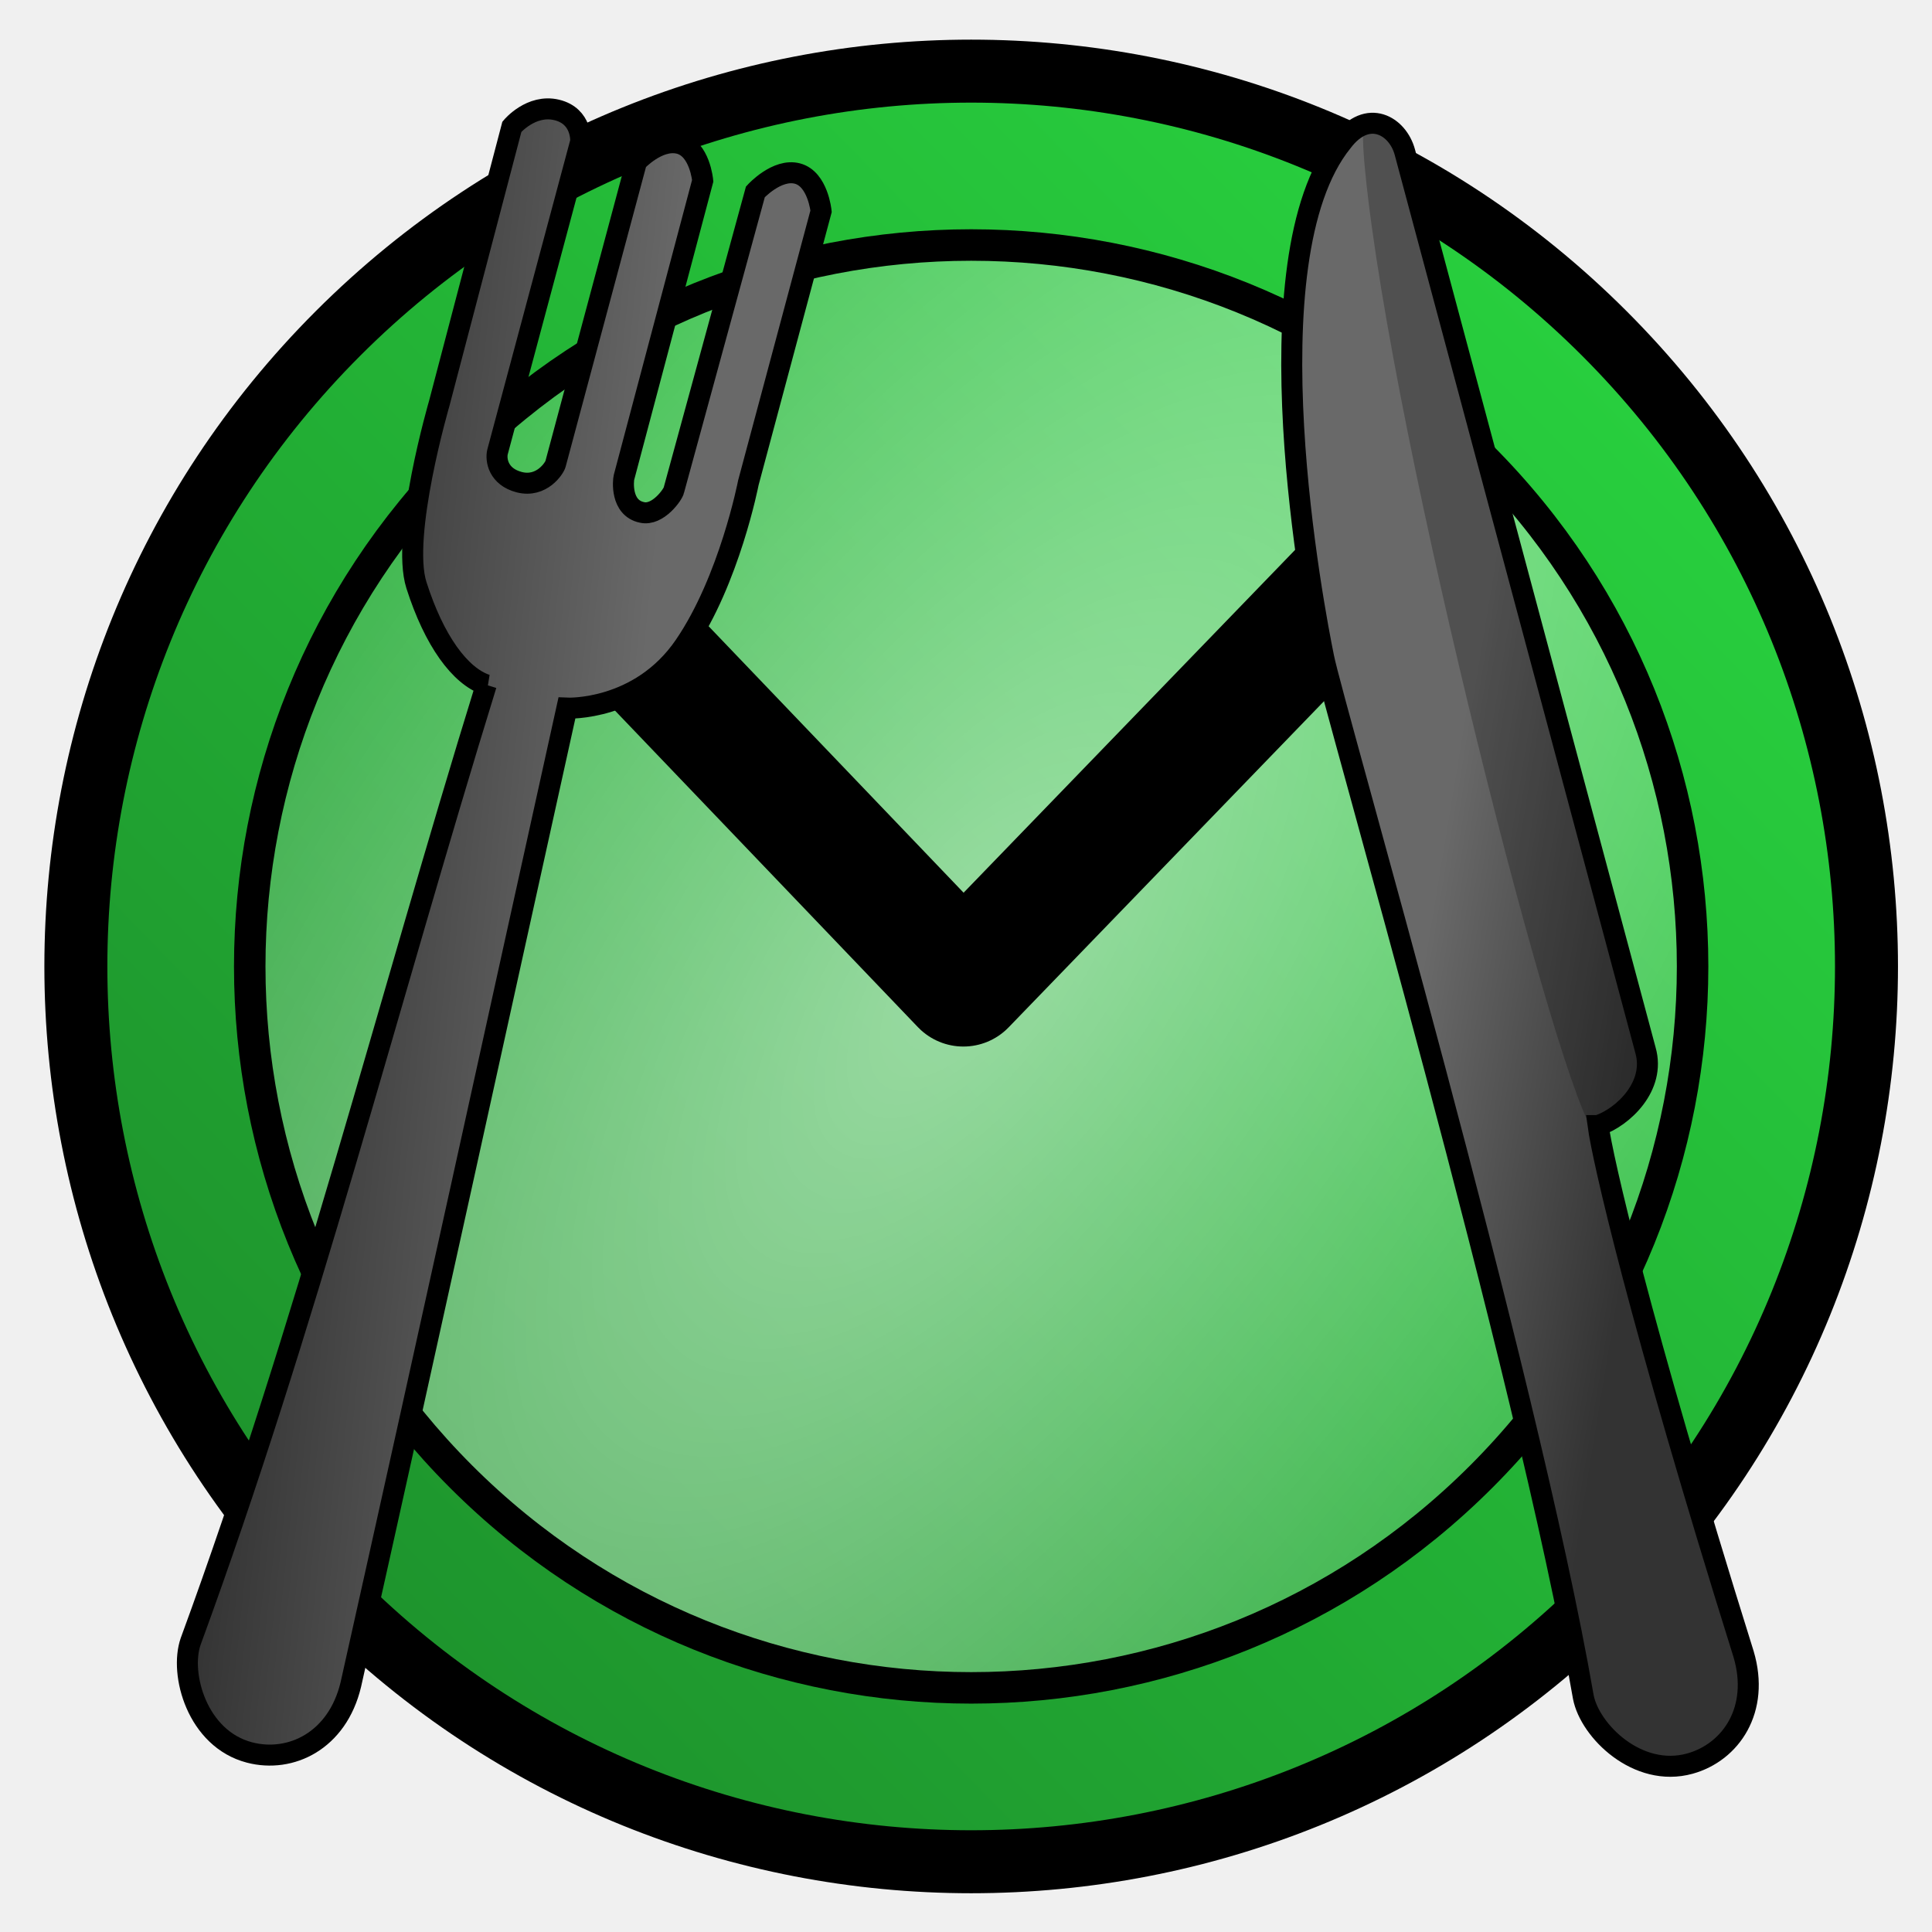
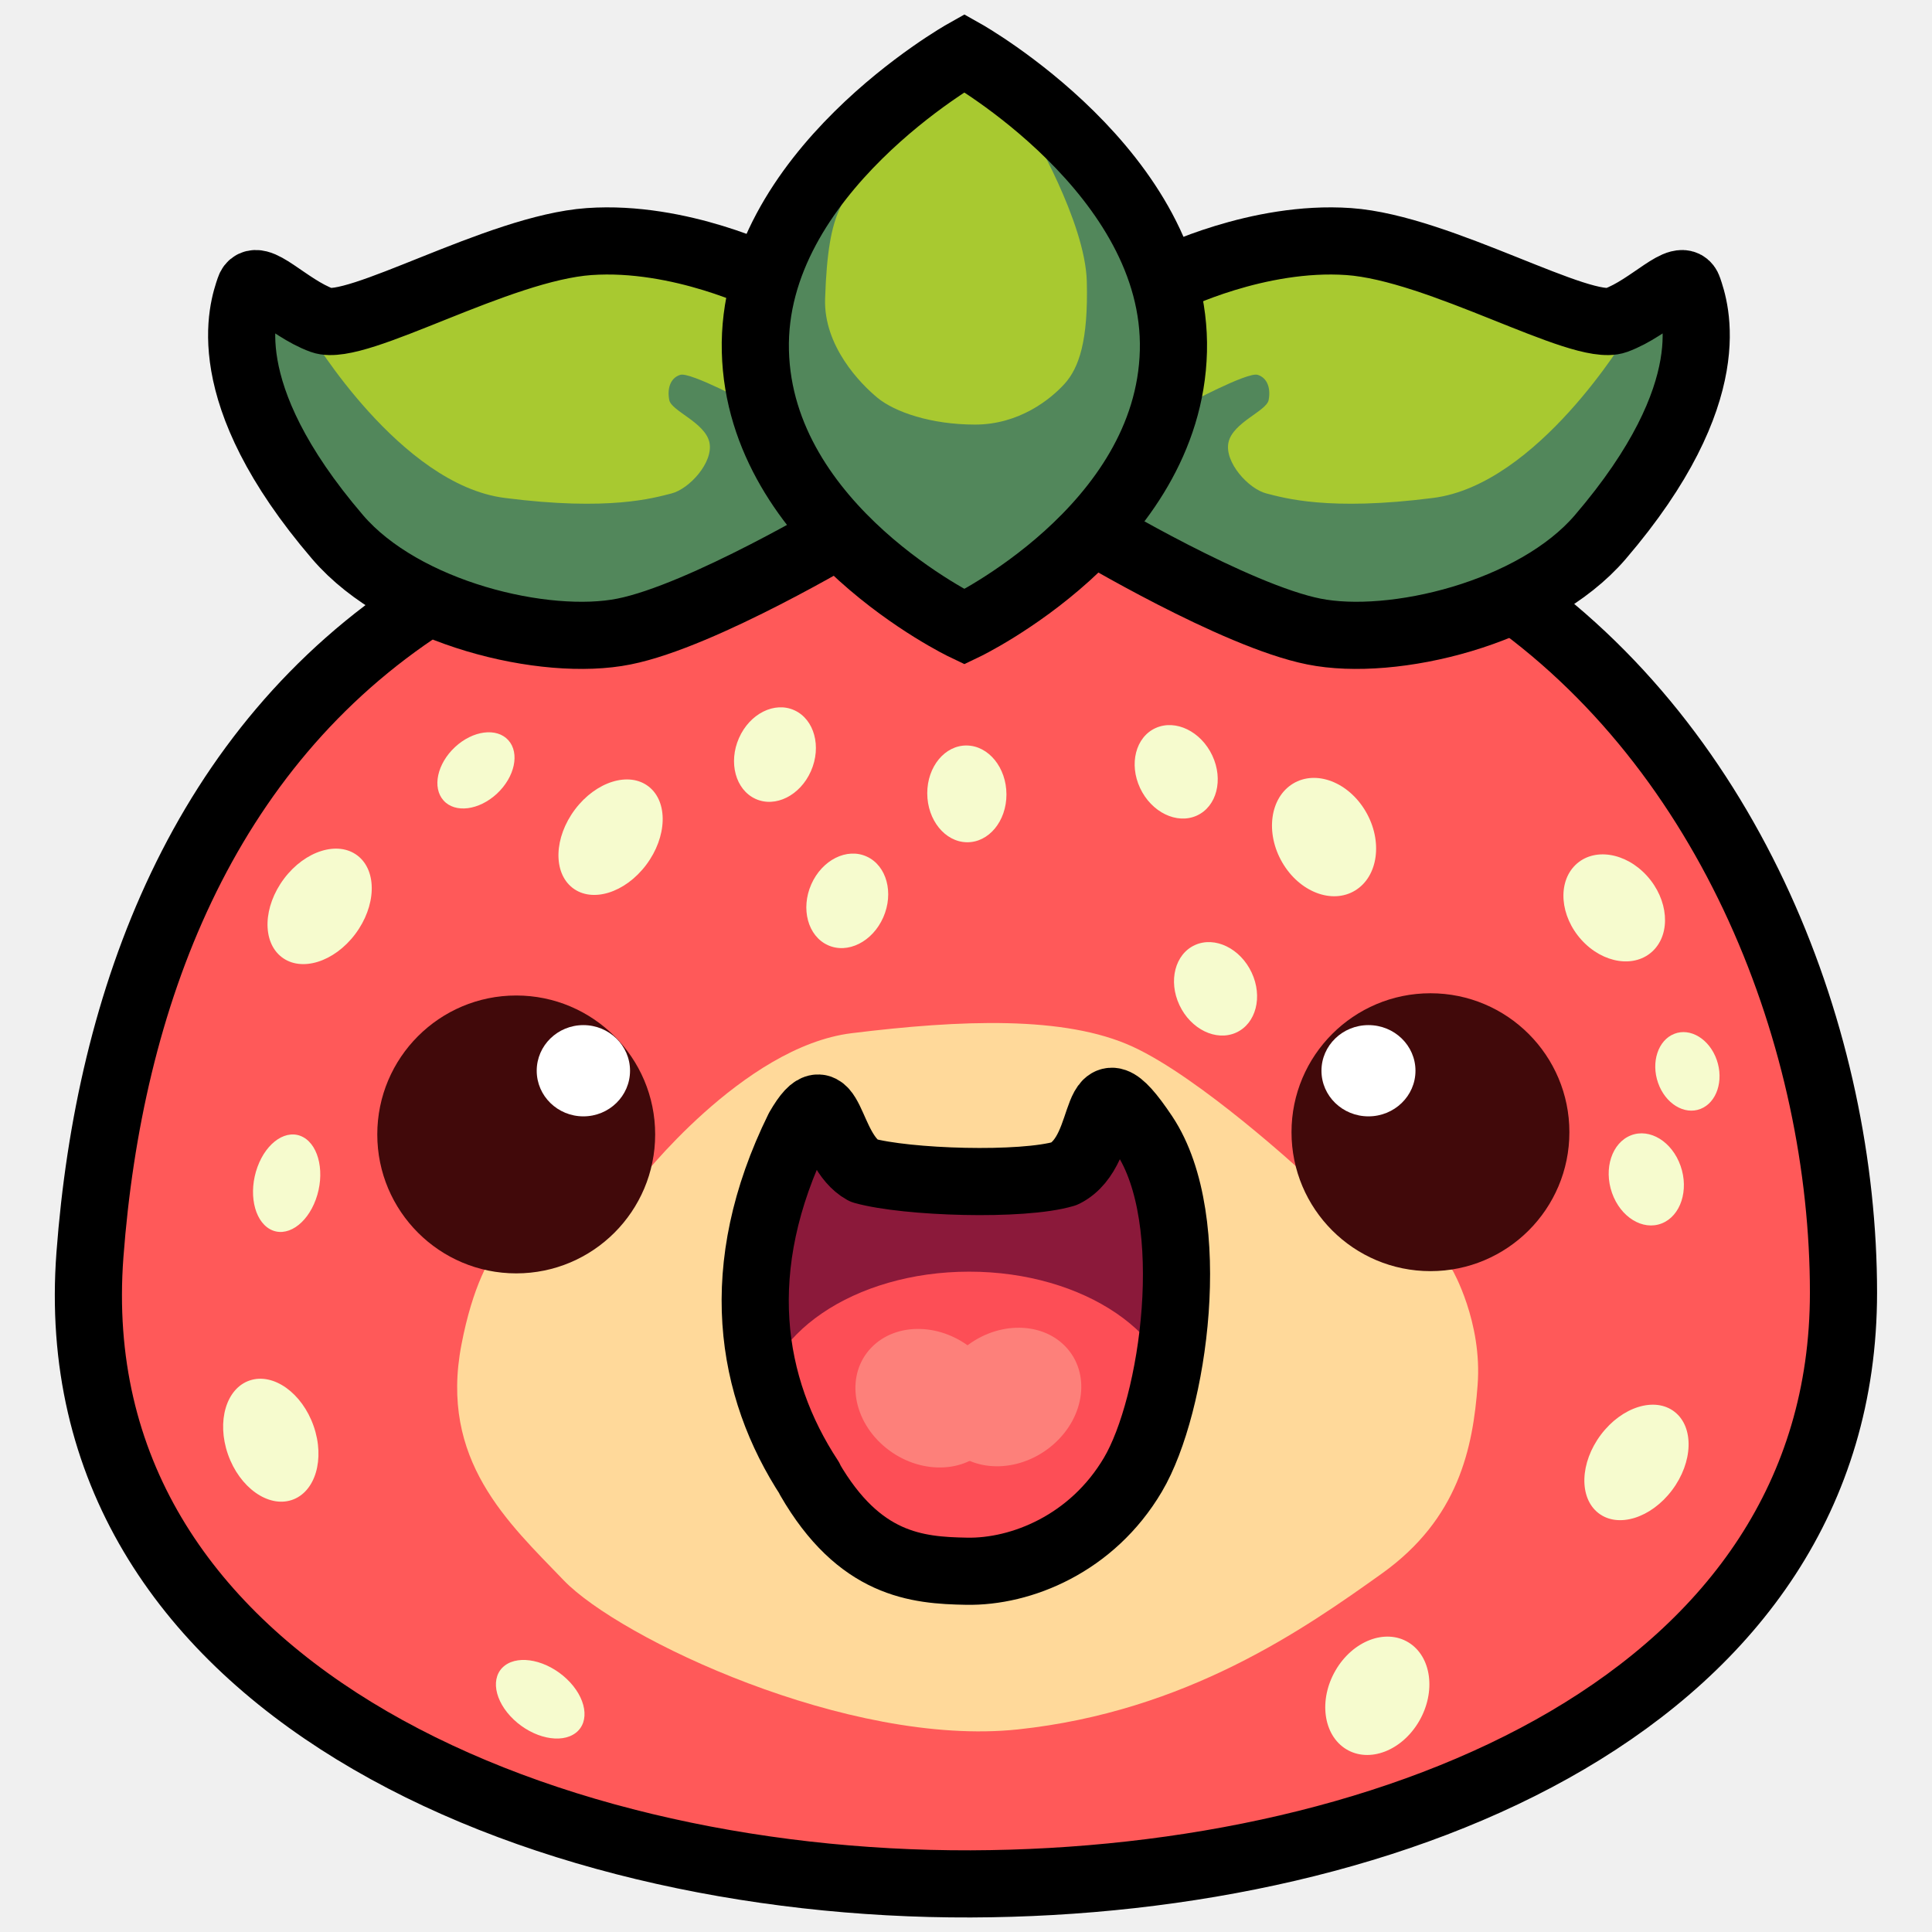
- <svg xmlns="http://www.w3.org/2000/svg" xmlns:xlink="http://www.w3.org/1999/xlink" viewBox="0 0 67.733 67.733" height="256" width="256">
-   <defs>
-     <linearGradient id="c">
-       <stop offset="0" stop-color="#29d640" />
-       <stop offset="1" stop-color="#1c8a2a" />
-     </linearGradient>
-     <linearGradient id="b">
-       <stop offset="0" stop-color="#fff" stop-opacity=".544" />
-       <stop offset="1" stop-color="#fff" stop-opacity=".034" />
-     </linearGradient>
-     <linearGradient id="a">
-       <stop offset="0" stop-color="#333" />
-       <stop offset="1" stop-color="#696969" />
-     </linearGradient>
-     <linearGradient gradientTransform="matrix(1.3908 0 0 1.3908 -13.858 -101.733)" gradientUnits="userSpaceOnUse" y2="283.041" x2="12.862" y1="242.698" x1="54.115" id="d" xlink:href="#c" />
-     <linearGradient y2="259.374" x2="59.383" y1="261.954" x1="65.09" gradientTransform="scale(1.3908) rotate(-15 -850.754 229.472)" gradientUnits="userSpaceOnUse" id="g" xlink:href="#a" />
-     <linearGradient y2="260.967" x2="13.204" y1="262.356" x1="4.441" gradientTransform="scale(1.3908) rotate(15 910.977 151.316)" gradientUnits="userSpaceOnUse" id="f" xlink:href="#a" />
-     <radialGradient gradientTransform="matrix(2.33138 -3.156 1.40277 1.03625 -414.28 99.99)" gradientUnits="userSpaceOnUse" r="18.58" fy="262.355" fx="34.444" cy="262.355" cx="34.444" id="e" xlink:href="#b" />
-   </defs>
-   <g transform="translate(0 -229.267)" paint-order="fill markers stroke">
-     <circle r="31.615" cy="263.13" cx="34.085" fill="url(#d)" />
-     <path d="M51.932 281.033a25.292 25.292 0 0 1-35.769 0 25.292 25.292 0 0 1 0-35.768 25.292 25.292 0 0 1 35.769 0 25.292 25.292 0 0 1 0 35.768z" fill="url(#e)" stroke="#000" stroke-width="1.104" stroke-linecap="round" stroke-linejoin="round" />
-     <path d="M56.243 285.344a31.389 31.389 0 0 1-44.39 0 31.389 31.389 0 0 1 0-44.39 31.389 31.389 0 0 1 44.39 0 31.389 31.389 0 0 1 0 44.39z" fill="none" stroke="#000" stroke-width="2.208" stroke-linecap="round" stroke-linejoin="round" />
+ <svg xmlns="http://www.w3.org/2000/svg" viewBox="0 0 16.933 16.933" height="64" width="64">
+   <g style="display:inline">
+     <g transform="matrix(1.50898 0 0 1.50898 -28.492 -43.537)">
+       <path d="m 29.589,36.36 c 0,2.361 -2.586,3.426 -5.069,3.434 -2.54,0.008 -5.303,-1.16 -5.116,-3.654 0.112,-1.492 0.654,-2.942 1.951,-3.781 0.822,-0.532 2.195,-0.756 3.165,-0.787 0.906,-0.029 2.248,0.138 3.081,0.71 1.346,0.925 1.988,2.619 1.988,4.078 z" style="opacity:1;vector-effect:none;fill:#ff5959;fill-opacity:1;stroke:#000;stroke-width:.39;stroke-linecap:round;stroke-linejoin:round;stroke-miterlimit:4;stroke-dasharray:none;stroke-dashoffset:0;stroke-opacity:1;paint-order:fill markers stroke" />
+       <path d="m 22.588,35.719 c 0,0 0.607,-0.788 1.24,-0.866 0.633,-0.078 1.238,-0.103 1.632,0.078 0.394,0.181 0.99,0.732 0.99,0.732 l 0.868,0.566 c 0,0 0.174,0.301 0.146,0.667 -0.027,0.365 -0.11,0.777 -0.557,1.096 -0.448,0.32 -1.133,0.801 -2.115,0.905 -0.982,0.103 -2.313,-0.53 -2.636,-0.866 -0.323,-0.336 -0.724,-0.698 -0.594,-1.37 0.129,-0.672 0.401,-0.724 0.401,-0.724 z" style="fill:#ffd99a;fill-opacity:1;stroke:none;stroke-width:.39px;stroke-linecap:butt;stroke-linejoin:miter;stroke-opacity:1" />
+       <rect ry="0" y="35.553" x="23.394" height="1.105" width="2.222" style="opacity:1;vector-effect:none;fill:#8b193a;fill-opacity:1;stroke:none;stroke-width:.407;stroke-linecap:round;stroke-linejoin:round;stroke-miterlimit:4;stroke-dasharray:none;stroke-dashoffset:0;stroke-opacity:1;paint-order:fill markers stroke" />
+       <ellipse ry=".824" rx="1.208" cy="37.062" cx="24.511" style="opacity:1;vector-effect:none;fill:#fd4e56;fill-opacity:1;stroke:none;stroke-width:.424;stroke-linecap:round;stroke-linejoin:round;stroke-miterlimit:4;stroke-dasharray:none;stroke-dashoffset:0;stroke-opacity:1;paint-order:fill markers stroke" />
+       <path d="m 23.583,37.441 c 0.29,0.502 0.623,0.532 0.913,0.537 0.316,0.006 0.729,-0.159 0.966,-0.561 0.238,-0.402 0.394,-1.48 0.066,-1.973 -0.329,-0.493 -0.185,0.085 -0.464,0.225 -0.244,0.073 -0.916,0.052 -1.167,-0.018 -0.216,-0.12 -0.184,-0.578 -0.377,-0.243 -0.399,0.81 -0.284,1.502 0.065,2.033 z" style="fill:none;stroke:#000;stroke-width:.39;stroke-linecap:round;stroke-linejoin:round;stroke-miterlimit:4;stroke-dasharray:none;stroke-opacity:1" />
+       <path d="m 20.898,30.674 -0.607,0.019 0.665,1.55 1.525,0.323 1.193,-0.631 L 23.075,30.919 Z" style="fill:#52875b;fill-opacity:1;stroke:none;stroke-width:.39;stroke-linecap:butt;stroke-linejoin:miter;stroke-miterlimit:4;stroke-dasharray:none;stroke-opacity:1" />
+       <path d="m 20.689,30.801 c 0,0 0.517,0.866 1.124,0.943 0.607,0.078 0.866,0 0.969,-0.026 0.103,-0.026 0.245,-0.181 0.22,-0.297 -0.026,-0.116 -0.22,-0.181 -0.233,-0.245 -0.013,-0.065 0.005,-0.129 0.064,-0.147 0.059,-0.018 0.416,0.174 0.416,0.174 l 0.009,-0.79 -1.092,-0.19 z" style="fill:#a8c930;fill-opacity:1;stroke:none;stroke-width:.39;stroke-linecap:butt;stroke-linejoin:miter;stroke-miterlimit:4;stroke-dasharray:none;stroke-opacity:1" />
+       <path style="fill:#52875b;fill-opacity:1;stroke:none;stroke-width:.39;stroke-linecap:butt;stroke-linejoin:miter;stroke-miterlimit:4;stroke-dasharray:none;stroke-opacity:1" d="m 28.121,30.674 0.607,0.019 -0.665,1.55 -1.525,0.323 -1.193,-0.631 0.599,-1.016 z" />
+       <path style="fill:#a8c930;fill-opacity:1;stroke:none;stroke-width:.39;stroke-linecap:butt;stroke-linejoin:miter;stroke-miterlimit:4;stroke-dasharray:none;stroke-opacity:1" d="m 28.33,30.801 c 0,0 -0.517,0.866 -1.124,0.943 -0.607,0.078 -0.866,0 -0.969,-0.026 -0.103,-0.026 -0.245,-0.181 -0.22,-0.297 0.026,-0.116 0.22,-0.181 0.233,-0.245 0.013,-0.065 -0.005,-0.129 -0.064,-0.147 -0.059,-0.018 -0.416,0.174 -0.416,0.174 l -0.009,-0.79 1.092,-0.19 z" />
+       <path d="m 24.483,29.193 -1.104,1.086 -0.027,1.27 1.132,0.944 1.125,-0.972 0.064,-1.252 z" style="fill:#52875b;fill-opacity:1;stroke:none;stroke-width:.39;stroke-linecap:butt;stroke-linejoin:miter;stroke-miterlimit:4;stroke-dasharray:none;stroke-opacity:1" />
+       <path d="m 24.865,29.6 c 0,0 0.32,0.539 0.329,0.886 0.009,0.347 -0.046,0.502 -0.128,0.594 -0.082,0.091 -0.265,0.238 -0.521,0.238 -0.256,0 -0.466,-0.073 -0.566,-0.155 -0.1,-0.082 -0.314,-0.301 -0.305,-0.576 0.009,-0.274 0.037,-0.416 0.082,-0.516 0.046,-0.1 0.119,-0.301 0.119,-0.301 l 0.608,-0.576 z" style="fill:#a8c930;fill-opacity:1;stroke:none;stroke-width:.39;stroke-linecap:butt;stroke-linejoin:miter;stroke-miterlimit:4;stroke-dasharray:none;stroke-opacity:1" />
+       <path d="m 23.269,30.891 c -0.026,-1.034 1.214,-1.731 1.214,-1.731 0,0 1.24,0.698 1.214,1.731 -0.026,1.034 -1.214,1.602 -1.214,1.602 0,0 -1.189,-0.568 -1.214,-1.602 z" style="fill:none;stroke:#000;stroke-width:.39;stroke-linecap:butt;stroke-linejoin:miter;stroke-miterlimit:4;stroke-dasharray:none;stroke-opacity:1" />
+       <path d="M23.345 30.474c0 0-.512-.256-1.041-.219-.53.037-1.352.53-1.553.457-.201-.073-.384-.292-.42-.183-.037.11-.214.596.512 1.443.381.444 1.206.64 1.663.548.457-.091 1.297-.594 1.297-.594M25.674 30.474c0 0 .512-.256 1.041-.219.53.037 1.352.53 1.553.457.201-.073.384-.292.42-.183.037.11.214.596-.512 1.443-.381.444-1.206.64-1.663.548-.457-.091-1.297-.594-1.297-.594" style="fill:none;stroke:#000;stroke-width:.39;stroke-linecap:butt;stroke-linejoin:miter;stroke-miterlimit:4;stroke-dasharray:none;stroke-opacity:1" />
+       <circle r=".807" cy="35.441" cx="21.88" style="opacity:1;vector-effect:none;fill:#41090a;fill-opacity:1;stroke:none;stroke-width:.42;stroke-linecap:round;stroke-linejoin:round;stroke-miterlimit:4;stroke-dasharray:none;stroke-dashoffset:0;stroke-opacity:1;paint-order:fill markers stroke" />
+       <ellipse ry=".265" rx=".271" cy="35.071" cx="22.27" style="opacity:1;vector-effect:none;fill:#fff;fill-opacity:1;stroke:none;stroke-width:.39;stroke-linecap:round;stroke-linejoin:round;stroke-miterlimit:4;stroke-dasharray:none;stroke-dashoffset:0;stroke-opacity:1;paint-order:fill markers stroke" />
+       <circle style="opacity:1;vector-effect:none;fill:#41090a;fill-opacity:1;stroke:none;stroke-width:.42;stroke-linecap:round;stroke-linejoin:round;stroke-miterlimit:4;stroke-dasharray:none;stroke-dashoffset:0;stroke-opacity:1;paint-order:fill markers stroke" cx="27.19" cy="35.428" r=".807" />
+       <ellipse ry=".265" rx=".273" cy="35.071" cx="26.83" style="opacity:1;vector-effect:none;fill:#fff;fill-opacity:1;stroke:none;stroke-width:.47;stroke-linecap:round;stroke-linejoin:round;stroke-miterlimit:4;stroke-dasharray:none;stroke-dashoffset:0;stroke-opacity:1;paint-order:fill markers stroke" />
+       <ellipse transform="matrix(.69374 .72023 -.75145 .6598 0 0)" ry=".445" rx=".382" cy="7.838" cx="44.145" style="opacity:1;vector-effect:none;fill:#fd807a;fill-opacity:1;stroke:none;stroke-width:.228;stroke-linecap:round;stroke-linejoin:round;stroke-miterlimit:4;stroke-dasharray:none;stroke-dashoffset:0;stroke-opacity:1;paint-order:fill markers stroke" />
+       <ellipse style="opacity:1;vector-effect:none;fill:#fd807a;fill-opacity:1;stroke:none;stroke-width:.228;stroke-linecap:round;stroke-linejoin:round;stroke-miterlimit:4;stroke-dasharray:none;stroke-dashoffset:0;stroke-opacity:1;paint-order:fill markers stroke" cx="11.778" cy="43.18" rx=".382" ry=".445" transform="matrix(-.69374 .72023 .75145 .6598 0 0)" />
+       <ellipse transform="matrix(.78871 .61476 -.60114 .79915 0 0)" ry=".368" rx=".262" cy="12.805" cx="38.196" style="opacity:1;vector-effect:none;fill:#f6fbce;fill-opacity:1;stroke:none;stroke-width:.447;stroke-linecap:round;stroke-linejoin:round;stroke-miterlimit:4;stroke-dasharray:none;stroke-dashoffset:0;stroke-opacity:1;paint-order:fill markers stroke" />
+       <ellipse style="opacity:1;vector-effect:none;fill:#f6fbce;fill-opacity:1;stroke:none;stroke-width:.447;stroke-linecap:round;stroke-linejoin:round;stroke-miterlimit:4;stroke-dasharray:none;stroke-dashoffset:0;stroke-opacity:1;paint-order:fill markers stroke" cx="37.087" cy="14.161" rx=".262" ry=".368" transform="matrix(.78871 .61476 -.60114 .79915 0 0)" />
+       <ellipse transform="matrix(.8735 .48684 -.34209 .93967 0 0)" ry=".284" rx=".194" cy="21.474" cx="31.932" style="opacity:1;vector-effect:none;fill:#f6fbce;fill-opacity:1;stroke:none;stroke-width:.338;stroke-linecap:round;stroke-linejoin:round;stroke-miterlimit:4;stroke-dasharray:none;stroke-dashoffset:0;stroke-opacity:1;paint-order:fill markers stroke" />
+       <ellipse style="opacity:1;vector-effect:none;fill:#f6fbce;fill-opacity:1;stroke:none;stroke-width:.312;stroke-linecap:round;stroke-linejoin:round;stroke-miterlimit:4;stroke-dasharray:none;stroke-dashoffset:0;stroke-opacity:1;paint-order:fill markers stroke" cx="39.15" cy="6.179" rx=".182" ry=".257" transform="matrix(.66846 .74375 -.73217 .68112 0 0)" />
+       <ellipse style="opacity:1;vector-effect:none;fill:#f6fbce;fill-opacity:1;stroke:none;stroke-width:.366;stroke-linecap:round;stroke-linejoin:round;stroke-miterlimit:4;stroke-dasharray:none;stroke-dashoffset:0;stroke-opacity:1;paint-order:fill markers stroke" cx="24.465" cy="33.117" rx=".23" ry=".281" transform="matrix(.9999 .01414 .00105 1 0 0)" />
+       <ellipse transform="matrix(.90886 .4171 -.40324 .9151 0 0)" ry=".281" rx=".23" cy="21.052" cx="35.53" style="opacity:1;vector-effect:none;fill:#f6fbce;fill-opacity:1;stroke:none;stroke-width:.366;stroke-linecap:round;stroke-linejoin:round;stroke-miterlimit:4;stroke-dasharray:none;stroke-dashoffset:0;stroke-opacity:1;paint-order:fill markers stroke" />
+       <ellipse style="opacity:1;vector-effect:none;fill:#f6fbce;fill-opacity:1;stroke:none;stroke-width:.366;stroke-linecap:round;stroke-linejoin:round;stroke-miterlimit:4;stroke-dasharray:none;stroke-dashoffset:0;stroke-opacity:1;paint-order:fill markers stroke" cx="34.803" cy="20.455" rx=".23" ry=".281" transform="matrix(.90886 .4171 -.40324 .9151 0 0)" />
+       <ellipse transform="matrix(.91152 -.41127 .42507 .90516 0 0)" ry=".281" rx=".23" cy="40.965" cx="9.106" style="opacity:1;vector-effect:none;fill:#f6fbce;fill-opacity:1;stroke:none;stroke-width:.366;stroke-linecap:round;stroke-linejoin:round;stroke-miterlimit:4;stroke-dasharray:none;stroke-dashoffset:0;stroke-opacity:1;paint-order:fill markers stroke" />
+       <ellipse style="opacity:1;vector-effect:none;fill:#f6fbce;fill-opacity:1;stroke:none;stroke-width:.366;stroke-linecap:round;stroke-linejoin:round;stroke-miterlimit:4;stroke-dasharray:none;stroke-dashoffset:0;stroke-opacity:1;paint-order:fill markers stroke" cx="8.777" cy="42.208" rx=".23" ry=".281" transform="matrix(.91152 -.41127 .42507 .90516 0 0)" />
+       <ellipse transform="matrix(.85383 -.52056 .50314 .8642 0 0)" ry=".359" rx=".284" cy="42.627" cx="6.002" style="opacity:1;vector-effect:none;fill:#f6fbce;fill-opacity:1;stroke:none;stroke-width:.46;stroke-linecap:round;stroke-linejoin:round;stroke-miterlimit:4;stroke-dasharray:none;stroke-dashoffset:0;stroke-opacity:1;paint-order:fill markers stroke" />
+       <ellipse style="opacity:1;vector-effect:none;fill:#f6fbce;fill-opacity:1;stroke:none;stroke-width:.431;stroke-linecap:round;stroke-linejoin:round;stroke-miterlimit:4;stroke-dasharray:none;stroke-dashoffset:0;stroke-opacity:1;paint-order:fill markers stroke" cx="-1.946" cy="44.19" rx=".266" ry=".336" transform="matrix(.7157 -.69842 .67097 .74148 0 0)" />
+       <ellipse transform="matrix(.93073 -.3657 .3304 .94384 0 0)" ry=".231" rx=".183" cy="43.165" cx="15.494" style="opacity:1;vector-effect:none;fill:#f6fbce;fill-opacity:1;stroke:none;stroke-width:.296;stroke-linecap:round;stroke-linejoin:round;stroke-miterlimit:4;stroke-dasharray:none;stroke-dashoffset:0;stroke-opacity:1;paint-order:fill markers stroke" />
+       <ellipse style="opacity:1;vector-effect:none;fill:#f6fbce;fill-opacity:1;stroke:none;stroke-width:.348;stroke-linecap:round;stroke-linejoin:round;stroke-miterlimit:4;stroke-dasharray:none;stroke-dashoffset:0;stroke-opacity:1;paint-order:fill markers stroke" cx="15.061" cy="43.662" rx=".214" ry=".271" transform="matrix(.93073 -.3657 .3304 .94384 0 0)" />
+       <ellipse transform="matrix(.94948 -.31383 .33007 .94396 0 0)" ry=".368" rx=".262" cy="41.762" cx="7.025" style="opacity:1;vector-effect:none;fill:#f6fbce;fill-opacity:1;stroke:none;stroke-width:.447;stroke-linecap:round;stroke-linejoin:round;stroke-miterlimit:4;stroke-dasharray:none;stroke-dashoffset:0;stroke-opacity:1;paint-order:fill markers stroke" />
+       <ellipse style="opacity:1;vector-effect:none;fill:#f6fbce;fill-opacity:1;stroke:none;stroke-width:.338;stroke-linecap:round;stroke-linejoin:round;stroke-miterlimit:4;stroke-dasharray:none;stroke-dashoffset:0;stroke-opacity:1;paint-order:fill markers stroke" cx="-13.089" cy="44.705" rx=".194" ry=".284" transform="matrix(.79482 -.60685 .72526 .68848 0 0)" />
+       <ellipse transform="matrix(-.78871 -.61476 .60114 -.79915 0 0)" ry=".368" rx=".262" cy="-12.006" cx="-45.142" style="opacity:1;vector-effect:none;fill:#f6fbce;fill-opacity:1;stroke:none;stroke-width:.447;stroke-linecap:round;stroke-linejoin:round;stroke-miterlimit:4;stroke-dasharray:none;stroke-dashoffset:0;stroke-opacity:1;paint-order:fill markers stroke" />
+       <ellipse style="opacity:1;vector-effect:none;fill:#f6fbce;fill-opacity:1;stroke:none;stroke-width:.46;stroke-linecap:round;stroke-linejoin:round;stroke-miterlimit:4;stroke-dasharray:none;stroke-dashoffset:0;stroke-opacity:1;paint-order:fill markers stroke" cx="42.712" cy="-19.055" rx=".284" ry=".359" transform="matrix(.85383 .52056 .50314 -.8642 0 0)" />
+     </g>
  </g>
-   <path d="m49.774 17.935-16 16.547-12.761-13.336" fill="none" stroke="#000" stroke-width="4.416" stroke-linejoin="round" />
-   <path d="M17.047 24.01c-3.454 11.18-6.32 22.519-10.364 33.54-.395 1.141.227 3.412 2.066 3.89 1.443.375 3.08-.407 3.551-2.384 2.698-12.058 5.05-22.82 7.574-34.23 0 0 2.546.119 4.123-2.186 1.578-2.305 2.239-5.714 2.239-5.714l2.55-9.52s-.111-1.13-.828-1.321c-.716-.192-1.475.64-1.475.64l-2.857 10.453c-.018.14-.561.917-1.12.786-.76-.157-.656-1.13-.63-1.227l2.76-10.4s-.099-1.138-.835-1.31c-.737-.172-1.484.638-1.484.638l-2.842 10.603c-.035.133-.478.838-1.269.637-.744-.192-.827-.787-.765-1.056l2.917-10.886s.062-.892-.84-1.109c-.901-.216-1.572.59-1.572.59L15.4 14.14s-1.353 4.642-.8 6.377c.622 1.951 1.53 3.186 2.448 3.493z" fill="url(#f)" stroke="#000" stroke-width=".736" />
-   <path d="M56.027 39.461c.152 1.124 1.408 6.738 5.1 18.529.58 1.948-.447 3.443-1.884 3.84-1.832.506-3.506-1.15-3.734-2.335-2.009-11.568-8.787-34.817-9.104-36.45-.326-1.593-2.699-13.93.654-18.078.89-1.176 1.945-.56 2.194.372l8.435 31.48c.363 1.265-.796 2.353-1.66 2.642z" fill="url(#g)" stroke="#000" stroke-width=".736" />
-   <path d="M47.901 4.416s-.23-.366-.042 1.574c.921 9.452 6.895 32.747 8.066 33.722l1.318-.904.536-1.952-8.635-32.054z" fill-opacity=".238" />
</svg>
